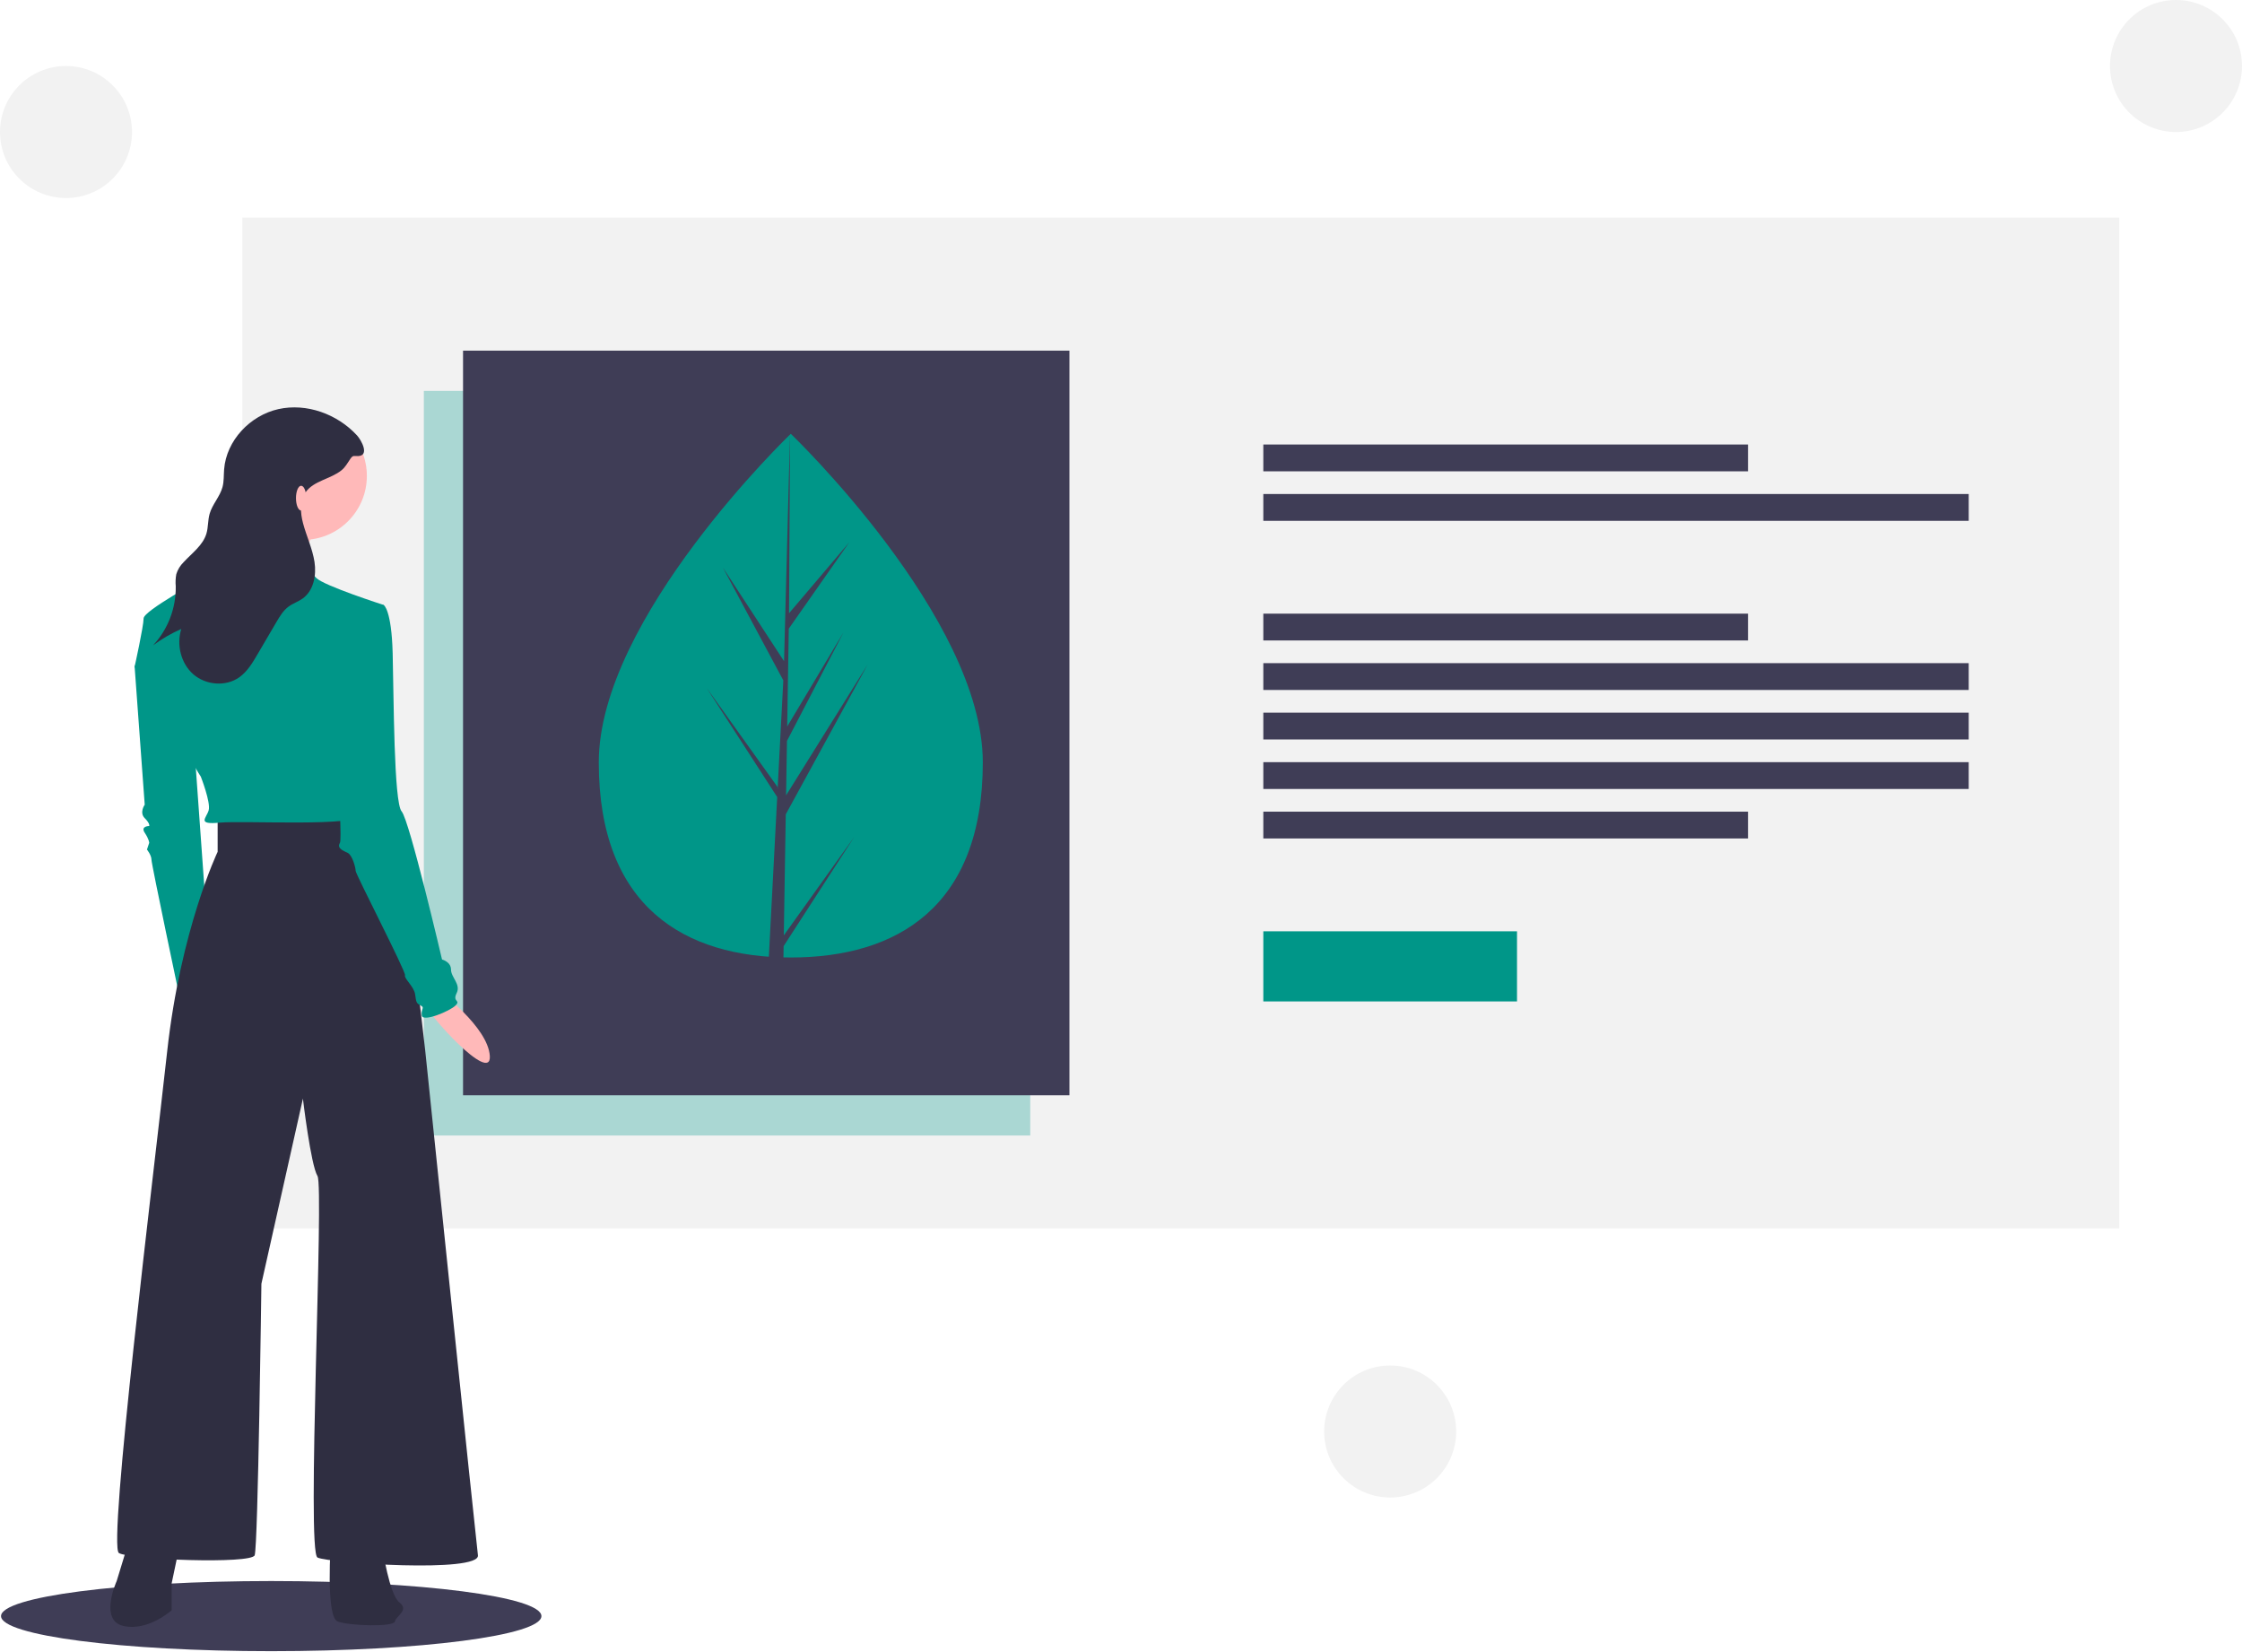
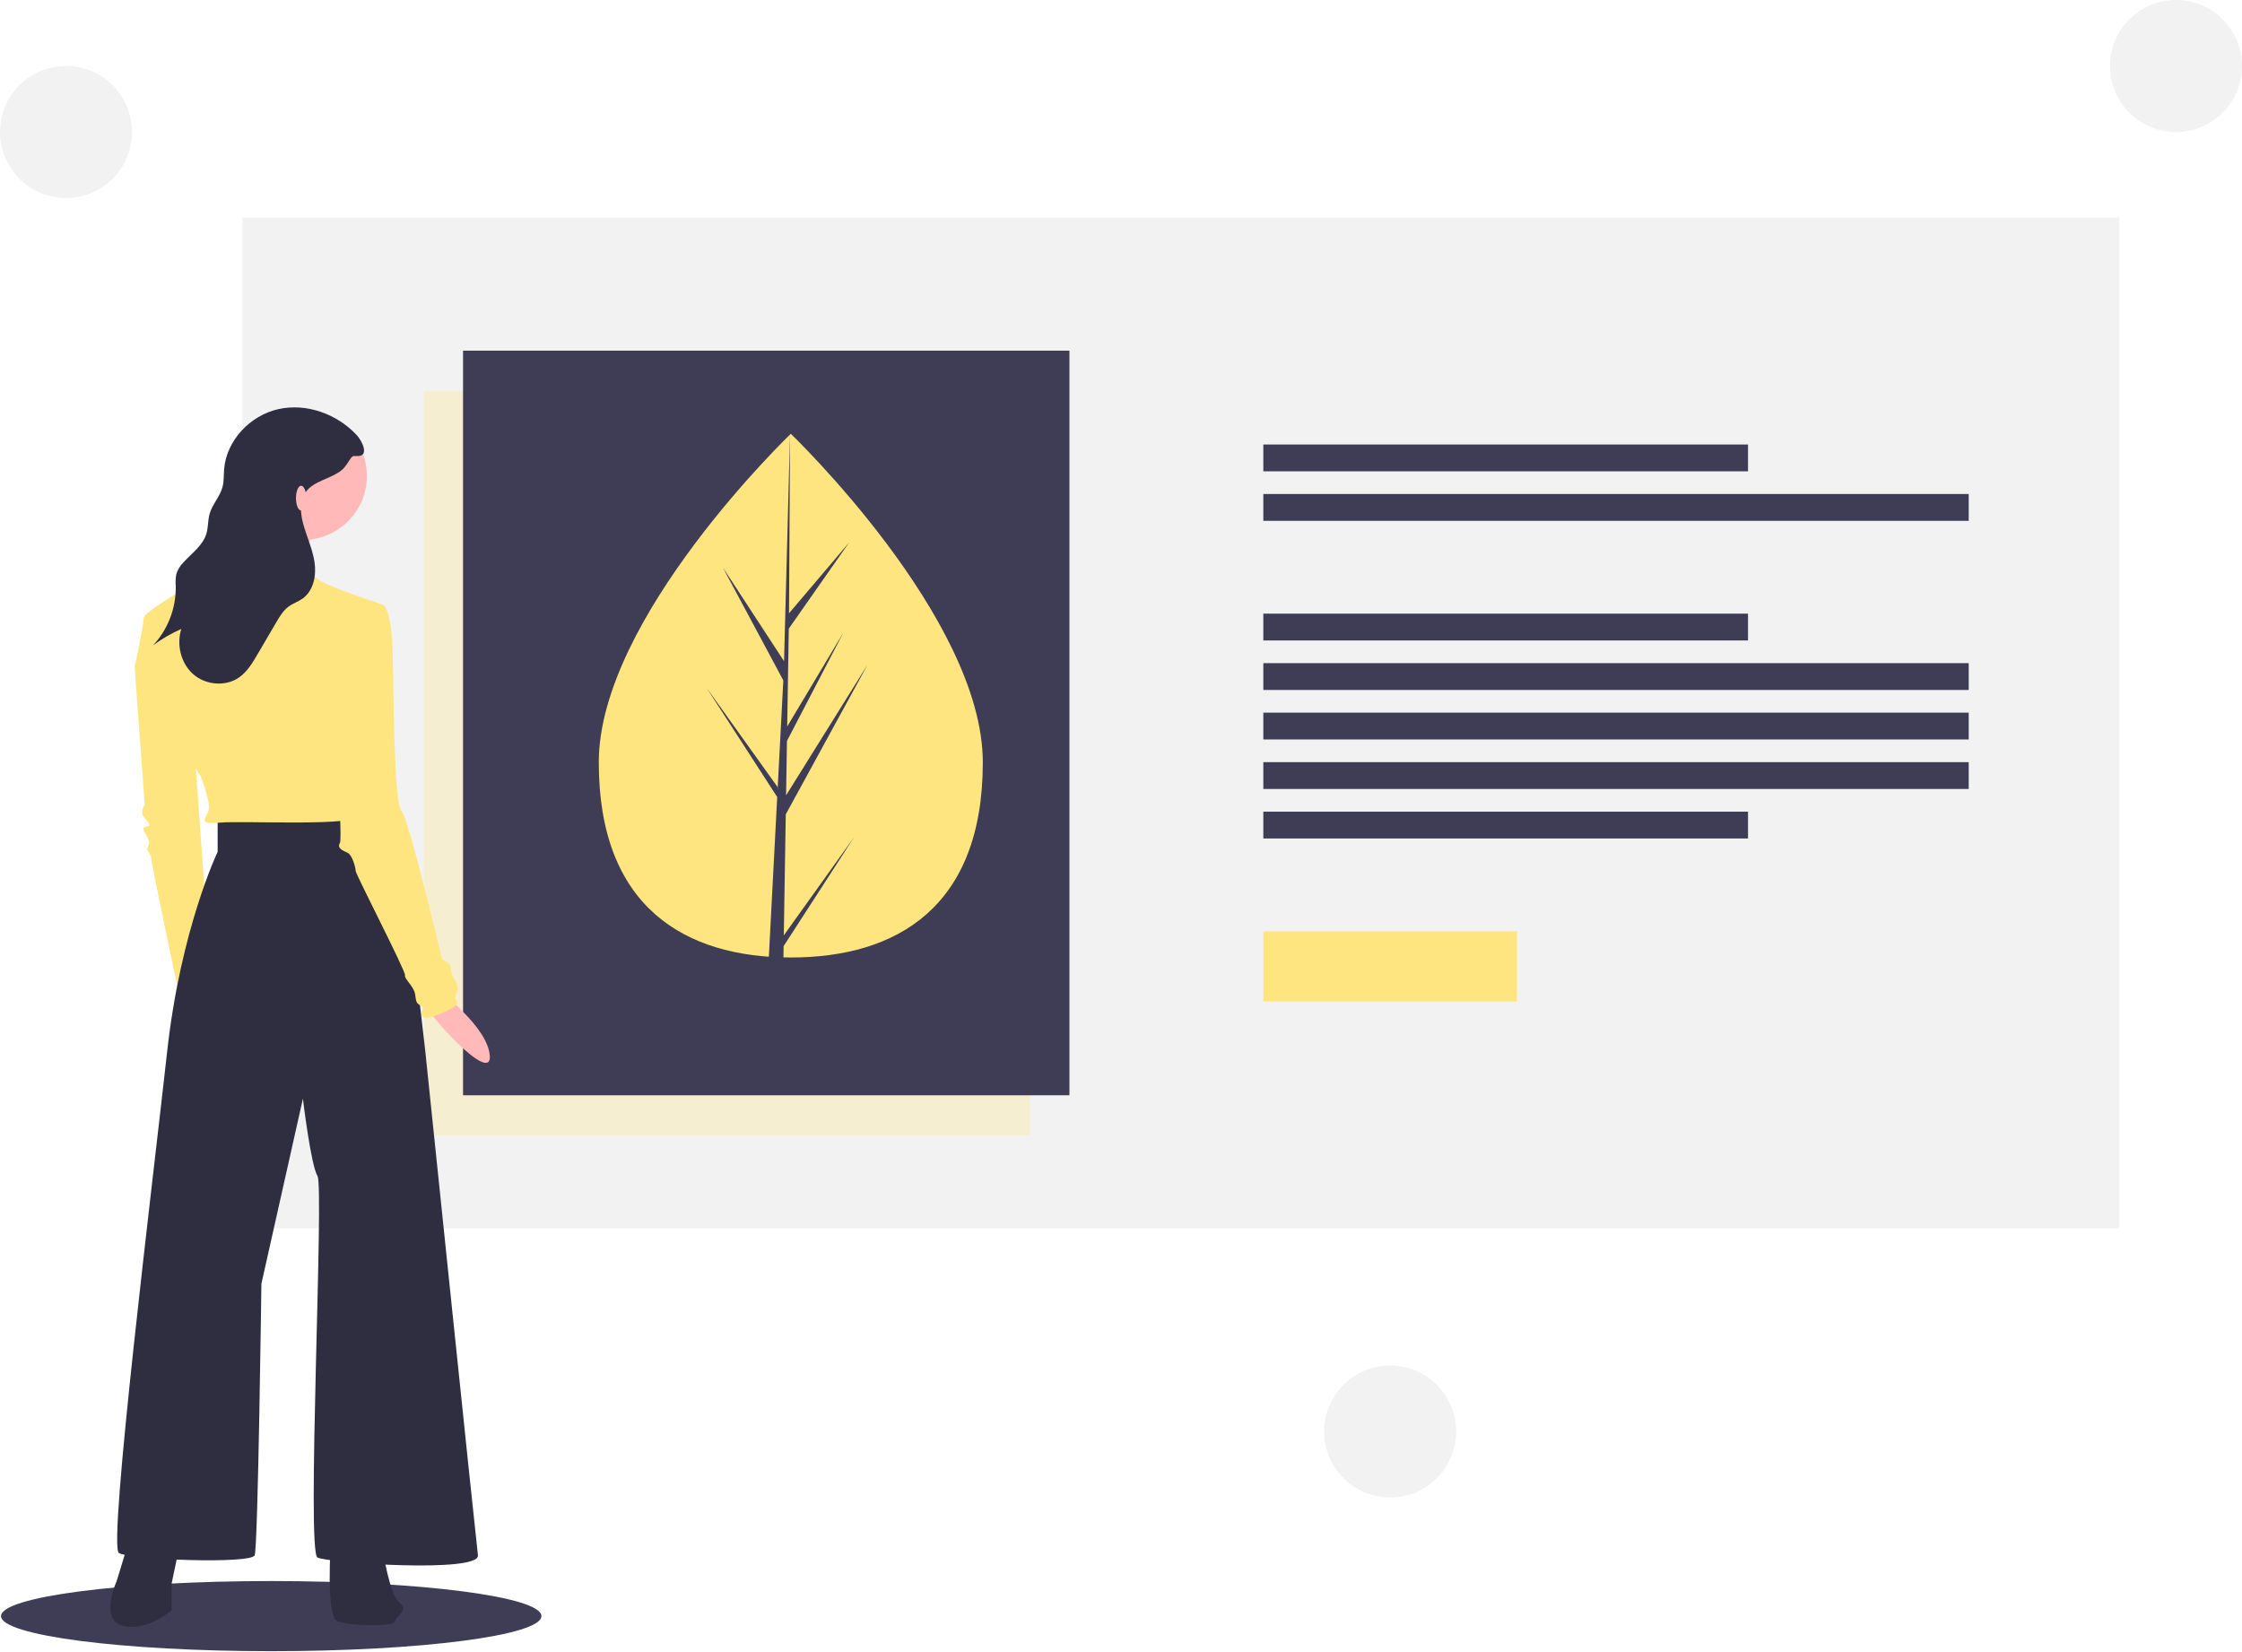
<svg xmlns="http://www.w3.org/2000/svg" id="e165fece-05d2-4993-8602-41b5d2669c6b" data-name="Layer 1" width="1087" height="800.5" viewBox="0 0 1087 800.5">
  <rect x="117.5" y="105.5" width="910" height="490" fill="#f2f2f2" />
-   <rect x="205.5" y="189.5" width="294" height="361" fill="#009688" opacity="0.3" />
+   <rect x="205.5" y="189.5" width="294" height="361" fill="#ffe57f" opacity="0.3" />
  <rect x="612.5" y="215.5" width="235" height="13" fill="#3f3d56" />
  <rect x="612.5" y="239.5" width="342" height="13" fill="#3f3d56" />
  <rect x="612.5" y="297.5" width="235" height="13" fill="#3f3d56" />
  <rect x="612.5" y="393.5" width="235" height="13" fill="#3f3d56" />
  <rect x="612.5" y="321.5" width="342" height="13" fill="#3f3d56" />
  <rect x="612.5" y="345.5" width="342" height="13" fill="#3f3d56" />
  <rect x="612.5" y="369.5" width="342" height="13" fill="#3f3d56" />
-   <rect x="612.5" y="451.5" width="123" height="34" fill="#009688" />
+   <rect x="612.5" y="451.5" width="123" height="34" fill="#ffe57f" />
  <rect x="224.5" y="170" width="294" height="361" fill="#3f3d56" />
-   <path d="M533,419.358c0,70.111-41.68,94.591-93.094,94.591s-93.094-24.48-93.094-94.591,93.094-159.303,93.094-159.303S533,349.247,533,419.358Z" transform="translate(-56.5 -49.75)" fill="#009688" />
+   <path d="M533,419.358c0,70.111-41.68,94.591-93.094,94.591s-93.094-24.48-93.094-94.591,93.094-159.303,93.094-159.303S533,349.247,533,419.358Z" transform="translate(-56.5 -49.75)" fill="#ffe57f" />
  <polygon points="380.014 453.474 380.968 394.797 420.647 322.206 381.117 385.593 381.546 359.209 408.893 306.69 381.659 352.227 381.659 352.228 382.43 304.776 411.714 262.964 382.551 297.314 383.033 210.305 380.006 325.49 380.255 320.738 350.482 275.166 379.777 329.859 377.003 382.855 376.921 381.448 342.598 333.49 376.817 386.417 376.47 393.045 376.408 393.145 376.436 393.689 369.398 528.142 378.801 528.142 379.93 458.694 414.064 405.897 380.014 453.474" fill="#3f3d56" />
  <ellipse cx="131.5" cy="783.5" rx="131" ry="17" fill="#3f3d56" />
-   <path d="M126.123,362.626l-4.352,10.335,4.895,66.905s-2.72,3.808,0,6.527,2.176,3.808,2.176,3.808-4.352,0-2.176,3.264,2.176,4.895,2.176,4.895L127.755,461.623s2.176,2.72,2.176,4.895,14.142,69.08,14.142,69.08l13.598-26.653-7.615-106.068Z" transform="translate(-56.5 -49.75)" fill="#009688" />
+   <path d="M126.123,362.626l-4.352,10.335,4.895,66.905s-2.72,3.808,0,6.527,2.176,3.808,2.176,3.808-4.352,0-2.176,3.264,2.176,4.895,2.176,4.895L127.755,461.623s2.176,2.72,2.176,4.895,14.142,69.08,14.142,69.08l13.598-26.653-7.615-106.068Z" transform="translate(-56.5 -49.75)" fill="#ffe57f" />
  <path d="M269.209,529.983s23.932,17.627,24.775,31.724-30.85-20.992-31.065-24.946S269.209,529.983,269.209,529.983Z" transform="translate(-56.5 -49.75)" fill="#ffb9b9" />
  <path d="M119.052,796.69,113.069,816.272s-8.703,19.038,3.264,21.758,23.389-7.615,23.389-7.615V817.36l4.352-20.67Z" transform="translate(-56.5 -49.75)" fill="#2f2e41" />
  <path d="M216.961,796.69s-2.72,36.988,3.264,39.164,27.197,2.72,27.741,0,7.071-5.439,2.176-9.247-8.159-26.109-8.159-26.109Z" transform="translate(-56.5 -49.75)" fill="#2f2e41" />
  <path d="M162.023,446.393v16.318s-17.95,37.532-24.477,96.821S108.717,799.41,114.156,802.673s64.185,5.439,65.817,1.088,3.264-131.634,3.264-131.634l20.126-89.75s3.808,32.092,7.071,37.532-5.439,182.22,0,184.94,78.871,7.615,77.783-1.088-25.565-244.773-25.565-244.773S250.142,447.481,246.334,446.393s-38.62-2.176-44.059-1.088S162.023,446.393,162.023,446.393Z" transform="translate(-56.5 -49.75)" fill="#2f2e41" />
  <circle cx="146.863" cy="230.741" r="31.005" fill="#ffb9b9" />
  <path d="M209.89,306.6s-15.774,24.477-11.967,31.005-40.252-6.527-40.252-6.527,26.653-32.636,26.109-36.444S209.89,306.6,209.89,306.6Z" transform="translate(-56.5 -49.75)" fill="#ffb9b9" />
-   <path d="M242.526,343.044s-28.829-9.247-32.636-13.055a52.318,52.318,0,0,1-6.527-8.159s-34.812-4.895-35.9-4.895-9.247,9.791-11.423,11.967-29.917,16.862-29.917,20.67-4.352,23.389-4.352,23.389,9.791,20.126,15.774,24.477,7.615,3.264,8.159,10.335,8.159,18.494,8.159,18.494,4.895,12.511,3.808,16.318-5.983,7.071,5.439,5.983,67.993,2.176,67.993-3.808-10.879-63.097-10.879-63.097Z" transform="translate(-56.5 -49.75)" fill="#009688" />
-   <path d="M232.192,344.132l10.335-1.088s3.808,2.176,4.352,23.389.544,72.344,4.352,76.696,19.582,71.8,19.582,71.8,4.352,1.088,4.352,4.895,4.895,7.071,2.72,11.423,2.176,3.264-.544,5.983-15.774,8.159-16.318,4.895,1.632-3.808-.544-4.895-2.176-1.632-2.72-5.439-5.439-7.615-4.895-9.247-23.933-48.955-23.933-50.586-1.632-7.615-3.808-8.703-5.439-2.176-3.808-4.895-4.352-84.311-4.352-84.311Z" transform="translate(-56.5 -49.75)" fill="#009688" />
+   <path d="M242.526,343.044s-28.829-9.247-32.636-13.055a52.318,52.318,0,0,1-6.527-8.159s-34.812-4.895-35.9-4.895-9.247,9.791-11.423,11.967-29.917,16.862-29.917,20.67-4.352,23.389-4.352,23.389,9.791,20.126,15.774,24.477,7.615,3.264,8.159,10.335,8.159,18.494,8.159,18.494,4.895,12.511,3.808,16.318-5.983,7.071,5.439,5.983,67.993,2.176,67.993-3.808-10.879-63.097-10.879-63.097Z" transform="translate(-56.5 -49.75)" fill="#ffe57f" />
+   <path d="M232.192,344.132l10.335-1.088s3.808,2.176,4.352,23.389.544,72.344,4.352,76.696,19.582,71.8,19.582,71.8,4.352,1.088,4.352,4.895,4.895,7.071,2.72,11.423,2.176,3.264-.544,5.983-15.774,8.159-16.318,4.895,1.632-3.808-.544-4.895-2.176-1.632-2.72-5.439-5.439-7.615-4.895-9.247-23.933-48.955-23.933-50.586-1.632-7.615-3.808-8.703-5.439-2.176-3.808-4.895-4.352-84.311-4.352-84.311Z" transform="translate(-56.5 -49.75)" fill="#ffe57f" />
  <path d="M229.581,260.828c-9.508-10.321-24.438-15.798-38.131-12.729s-25.222,15.226-26.293,29.218c-.219,2.862-.037,5.785-.777,8.559-1.246,4.664-4.952,8.361-6.259,13.009-.875,3.113-.616,6.465-1.543,9.562-1.714,5.724-7.019,9.456-11.062,13.855a14.02,14.02,0,0,0-3.541,5.795,21.852,21.852,0,0,0-.268,5.897,41.057,41.057,0,0,1-11.008,28.642,70.653,70.653,0,0,1,13.698-7.963c-2.404,7.655-.206,16.713,5.843,21.986s15.737,6.091,22.277,1.443c3.885-2.762,6.409-7,8.819-11.113l9.126-15.571c1.651-2.816,3.374-5.715,6.011-7.639,2.096-1.529,4.643-2.342,6.753-3.852,5.322-3.808,6.751-11.261,5.76-17.73s-3.9-12.475-5.568-18.803c-1.32-5.005-1.734-10.741,1.235-14.981,3.941-5.628,12.039-6.346,17.393-10.652,2.016-1.621,2.917-3.593,4.36-5.622,1.333-1.873,1.673-1.202,3.738-1.287C235.816,270.617,231.683,263.109,229.581,260.828Z" transform="translate(-56.5 -49.75)" fill="#2f2e41" />
  <ellipse cx="146" cy="241.5" rx="2.5" ry="6" fill="#ffb9b9" />
  <circle cx="674" cy="694" r="32" fill="#f2f2f2" />
  <circle cx="32" cy="64" r="32" fill="#f2f2f2" />
  <circle cx="1055" cy="32" r="32" fill="#f2f2f2" />
</svg>
